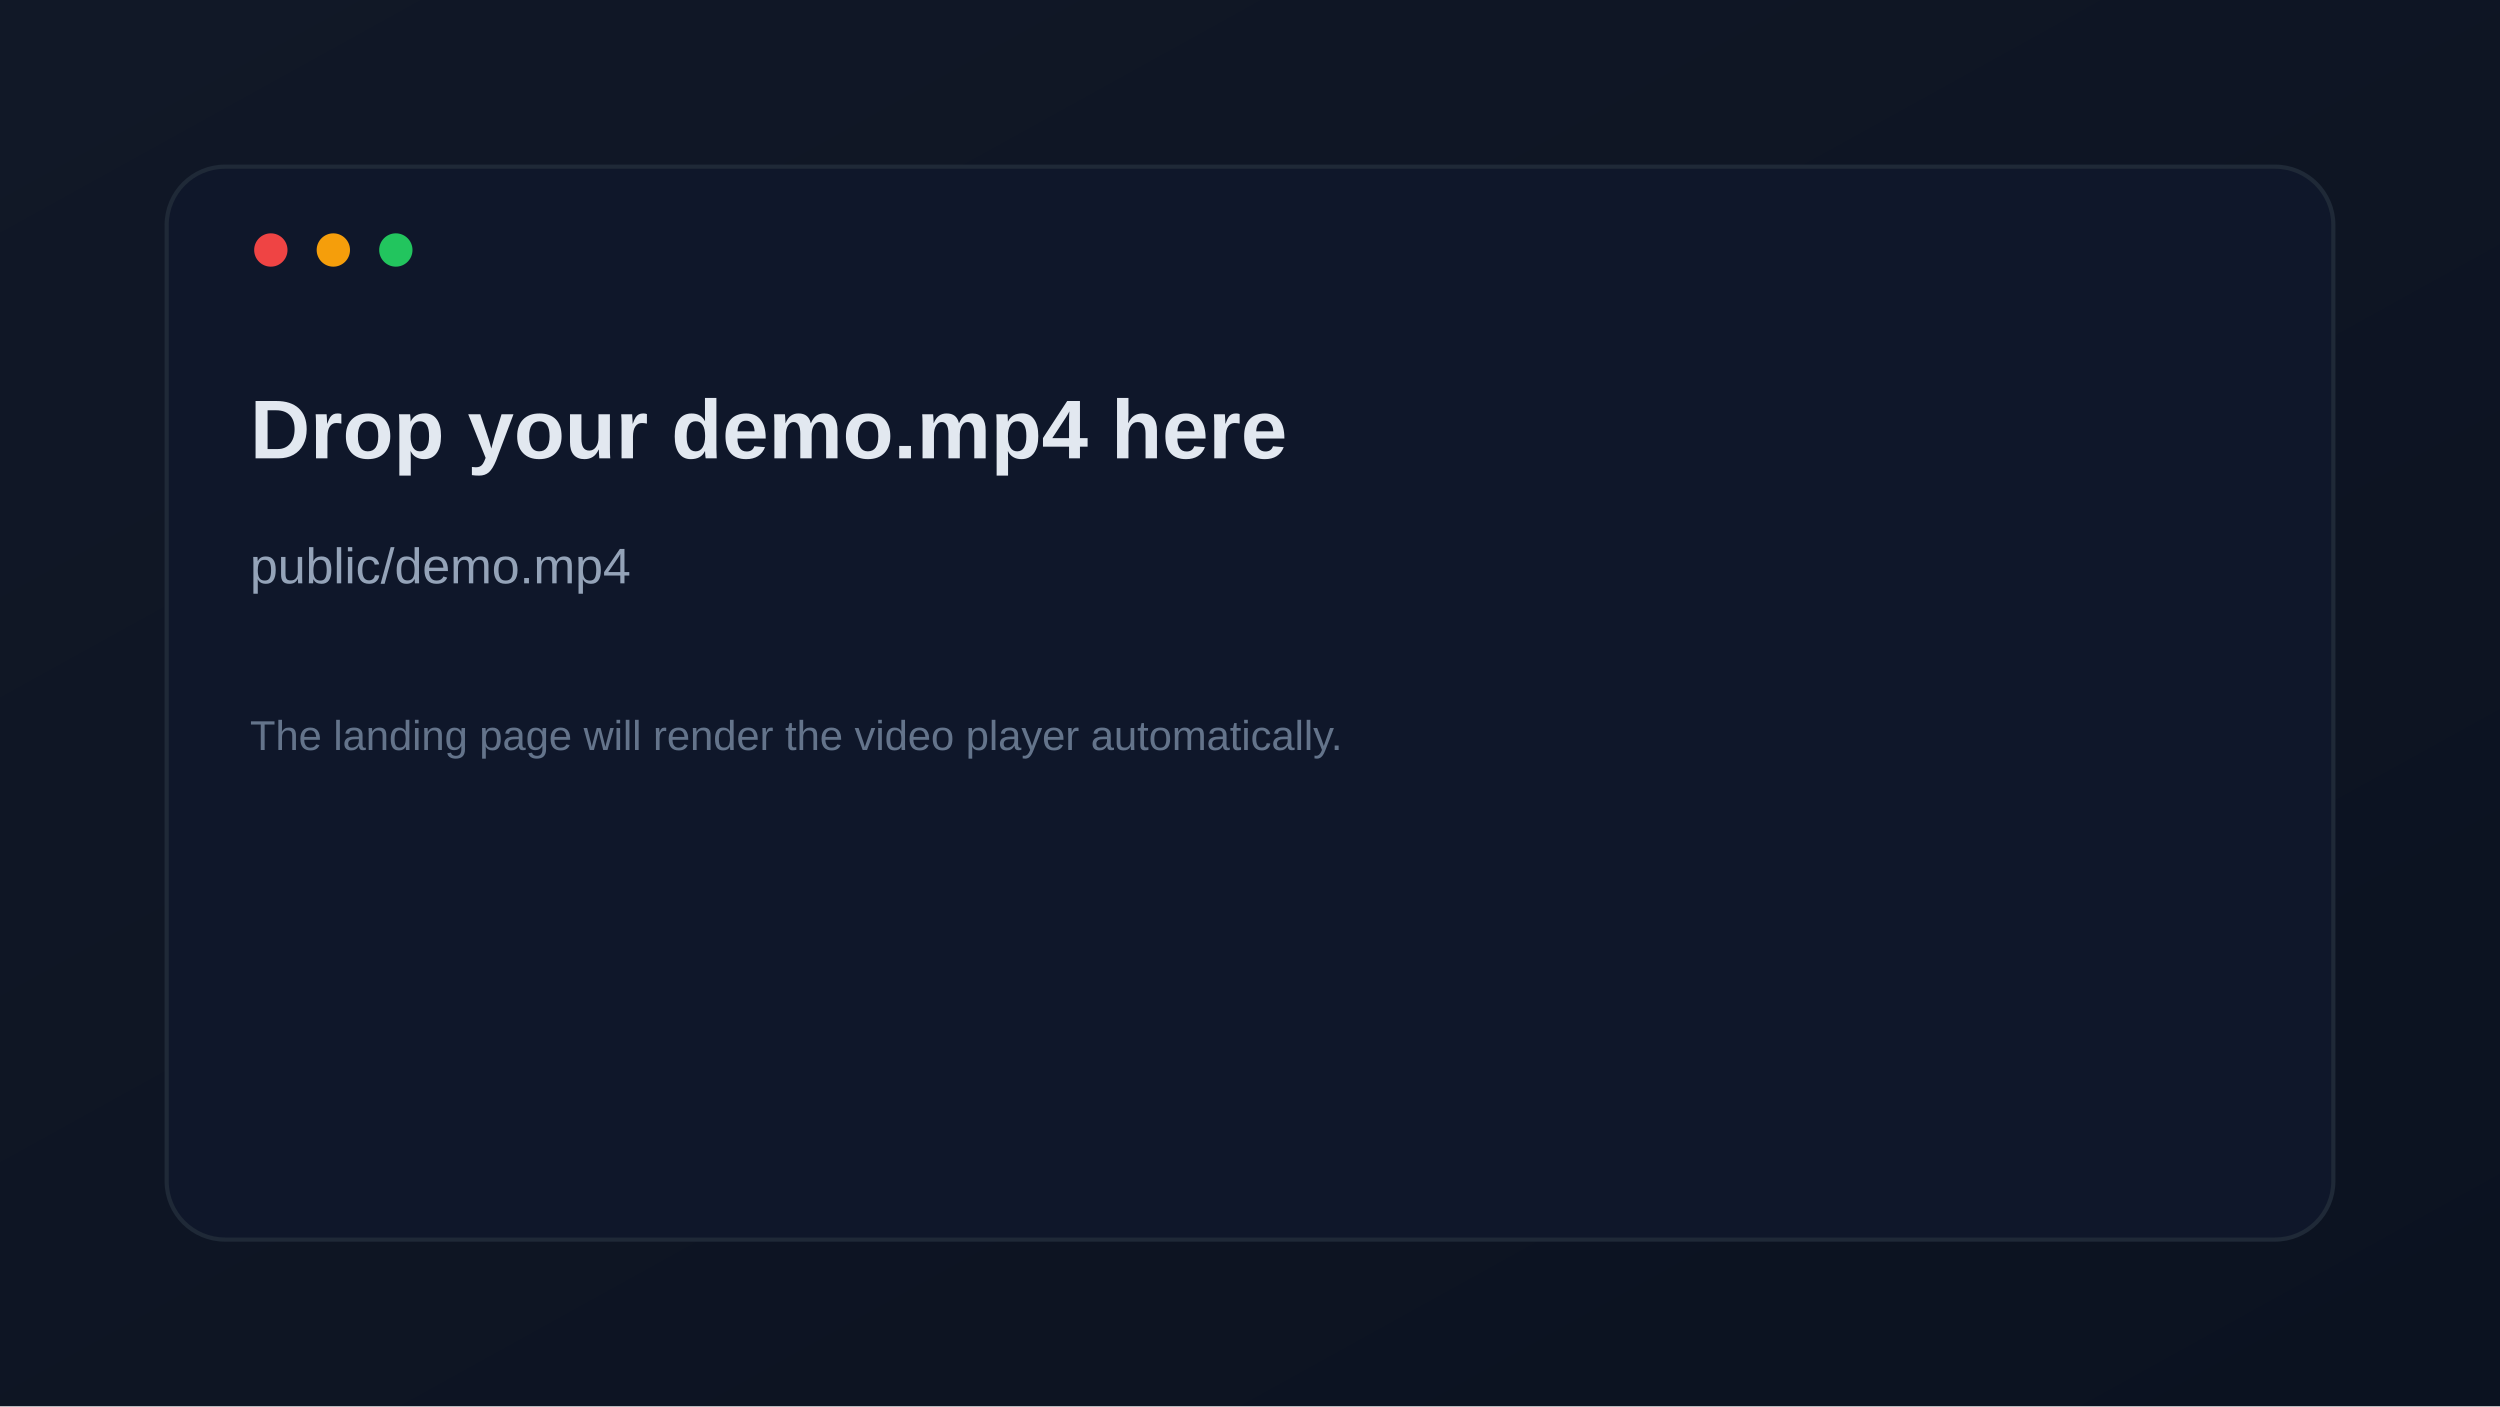
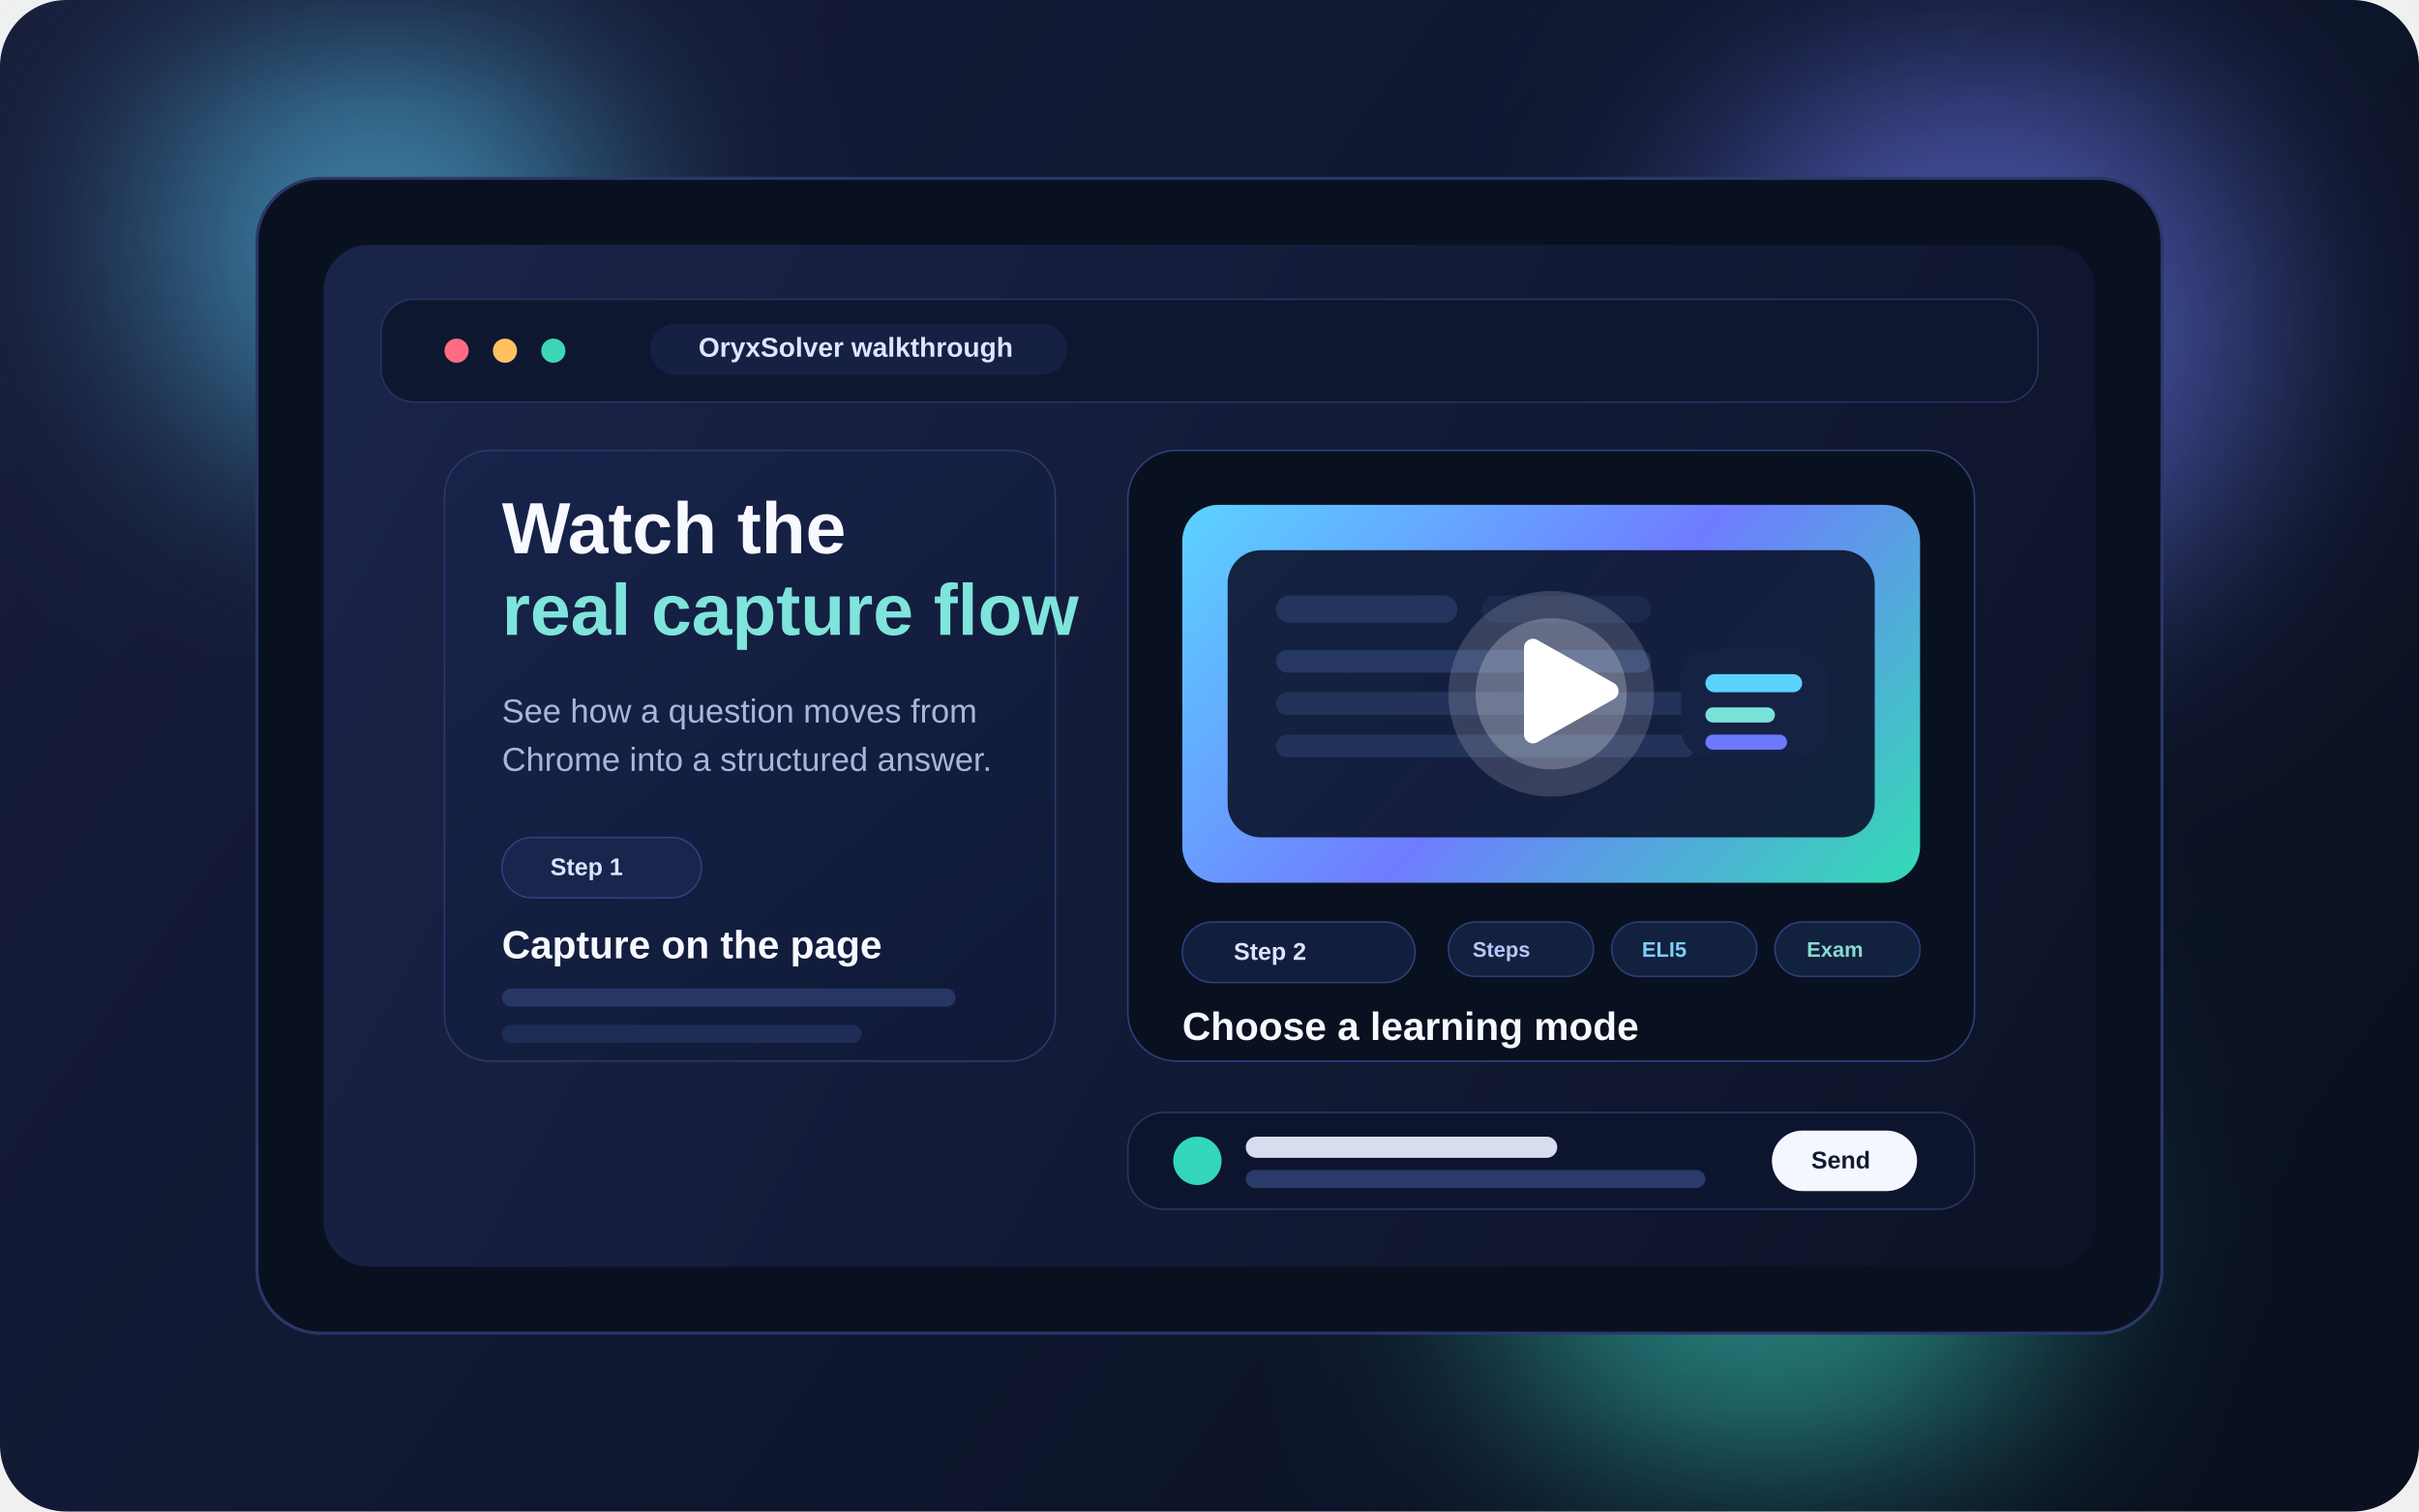
- <svg xmlns="http://www.w3.org/2000/svg" viewBox="0 0 1200 675">
+ <svg xmlns="http://www.w3.org/2000/svg" viewBox="0 0 1600 1000" fill="none">
  <defs>
-     <linearGradient id="bg" x1="0" y1="0" x2="1" y2="1">
-       <stop offset="0%" stop-color="#111827" />
-       <stop offset="100%" stop-color="#0b1220" />
+     <linearGradient id="bg" x1="120" y1="40" x2="1440" y2="980" gradientUnits="userSpaceOnUse">
+       <stop stop-color="#171D3A" />
+       <stop offset="0.48" stop-color="#0F1730" />
+       <stop offset="1" stop-color="#09101F" />
    </linearGradient>
+     <linearGradient id="frame" x1="264" y1="220" x2="1318" y2="796" gradientUnits="userSpaceOnUse">
+       <stop stop-color="#1A2348" />
+       <stop offset="1" stop-color="#0D1328" />
+     </linearGradient>
+     <linearGradient id="accent" x1="820" y1="292" x2="1195" y2="638" gradientUnits="userSpaceOnUse">
+       <stop stop-color="#5BD3FF" />
+       <stop offset="0.52" stop-color="#6F7CFF" />
+       <stop offset="1" stop-color="#37D5B9" />
+     </linearGradient>
+     <linearGradient id="cardGlow" x1="318" y1="278" x2="690" y2="720" gradientUnits="userSpaceOnUse">
+       <stop stop-color="#17234A" />
+       <stop offset="1" stop-color="#101936" />
+     </linearGradient>
+     <filter id="softGlow" x="0" y="0" width="1600" height="1000" filterUnits="userSpaceOnUse" color-interpolation-filters="sRGB">
+       <feGaussianBlur stdDeviation="72" />
+     </filter>
  </defs>
-   <rect width="1200" height="675" fill="url(#bg)" />
-   <rect x="80" y="80" width="1040" height="515" rx="28" fill="#0f172a" stroke="#1f2937" stroke-width="2" />
-   <circle cx="130" cy="120" r="8" fill="#ef4444" />
-   <circle cx="160" cy="120" r="8" fill="#f59e0b" />
-   <circle cx="190" cy="120" r="8" fill="#22c55e" />
-   <text x="120" y="220" fill="#e2e8f0" font-family="Work Sans, Arial, sans-serif" font-size="40" font-weight="700">
-     Drop your demo.mp4 here
-   </text>
-   <text x="120" y="280" fill="#94a3b8" font-family="Work Sans, Arial, sans-serif" font-size="24">
-     public/demo.mp4
-   </text>
-   <text x="120" y="360" fill="#64748b" font-family="Work Sans, Arial, sans-serif" font-size="20">
-     The landing page will render the video player automatically.
-   </text>
+   <rect width="1600" height="1000" rx="44" fill="url(#bg)" />
+   <g filter="url(#softGlow)" opacity="0.55">
+     <circle cx="250" cy="160" r="150" fill="#5ED4FF" />
+     <circle cx="1310" cy="220" r="190" fill="#7582FF" />
+     <circle cx="1170" cy="810" r="185" fill="#3BD3BD" />
+   </g>
+   <rect x="170" y="118" width="1260" height="764" rx="42" fill="#091121" stroke="#2B3768" stroke-width="2" />
+   <rect x="214" y="162" width="1172" height="676" rx="30" fill="url(#frame)" />
+   <rect x="252" y="198" width="1096" height="68" rx="22" fill="#0E1730" stroke="#27335F" />
+   <circle cx="302" cy="232" r="8" fill="#FF6C81" />
+   <circle cx="334" cy="232" r="8" fill="#FFC161" />
+   <circle cx="366" cy="232" r="8" fill="#3CD7B9" />
+   <rect x="430" y="214" width="276" height="34" rx="17" fill="#152043" />
+   <text x="462" y="236" fill="#DDE5FF" font-family="Sora, Arial, sans-serif" font-size="18" font-weight="700">OryxSolver walkthrough</text>
+   <rect x="294" y="298" width="404" height="404" rx="30" fill="url(#cardGlow)" stroke="#2B396A" />
+   <text x="332" y="366" fill="#F7F9FF" font-family="Sora, Arial, sans-serif" font-size="48" font-weight="800">Watch the</text>
+   <text x="332" y="420" fill="#7FE4DB" font-family="Sora, Arial, sans-serif" font-size="48" font-weight="800">real capture flow</text>
+   <text x="332" y="478" fill="#AAB5DA" font-family="Sora, Arial, sans-serif" font-size="22" font-weight="500">See how a question moves from</text>
+   <text x="332" y="510" fill="#AAB5DA" font-family="Sora, Arial, sans-serif" font-size="22" font-weight="500">Chrome into a structured answer.</text>
+   <rect x="332" y="554" width="132" height="40" rx="20" fill="#18264E" stroke="#30407C" />
+   <text x="364" y="579" fill="#DCE4FF" font-family="Sora, Arial, sans-serif" font-size="16" font-weight="700">Step 1</text>
+   <text x="332" y="634" fill="#F7F9FF" font-family="Sora, Arial, sans-serif" font-size="26" font-weight="700">Capture on the page</text>
+   <rect x="332" y="654" width="300" height="12" rx="6" fill="#263766" />
+   <rect x="332" y="678" width="238" height="12" rx="6" fill="#1E2D56" />
+   <rect x="746" y="298" width="560" height="404" rx="32" fill="#091121" stroke="#30407C" />
+   <rect x="782" y="334" width="488" height="250" rx="24" fill="url(#accent)" />
+   <rect x="812" y="364" width="428" height="190" rx="22" fill="#0E1630" fill-opacity="0.92" />
+   <rect x="844" y="394" width="120" height="18" rx="9" fill="#24345E" />
+   <rect x="980" y="394" width="112" height="18" rx="9" fill="#1B294C" />
+   <rect x="844" y="430" width="248" height="15" rx="7.5" fill="#253762" />
+   <rect x="844" y="458" width="326" height="15" rx="7.5" fill="#223259" />
+   <rect x="844" y="486" width="278" height="15" rx="7.5" fill="#223259" />
+   <rect x="1112" y="430" width="96" height="71" rx="18" fill="#162243" />
+   <rect x="1128" y="446" width="64" height="12" rx="6" fill="#5BD3FF" />
+   <rect x="1128" y="468" width="46" height="10" rx="5" fill="#7AE1D9" />
+   <rect x="1128" y="486" width="54" height="10" rx="5" fill="#6D79FF" />
+   <circle cx="1026" cy="459" r="68" fill="#F4F7FF" fill-opacity="0.16" />
+   <circle cx="1026" cy="459" r="50" fill="#F4F7FF" fill-opacity="0.24" />
+   <path d="M1008 428.5C1008 424.027 1012.84 421.158 1016.82 423.395L1067.44 451.895C1071.59 454.229 1071.59 460.201 1067.44 462.535L1016.82 491.035C1012.84 493.272 1008 490.403 1008 485.93V428.5Z" fill="white" />
+   <rect x="782" y="610" width="154" height="40" rx="20" fill="#131E3E" stroke="#30407C" />
+   <text x="816" y="635" fill="#DCE4FF" font-family="Sora, Arial, sans-serif" font-size="16" font-weight="700">Step 2</text>
+   <text x="782" y="688" fill="#F7F9FF" font-family="Sora, Arial, sans-serif" font-size="26" font-weight="700">Choose a learning mode</text>
+   <rect x="1174" y="610" width="96" height="36" rx="18" fill="#12213D" stroke="#2D3E77" />
+   <text x="1195" y="633" fill="#89DAD0" font-family="Sora, Arial, sans-serif" font-size="14" font-weight="700">Exam</text>
+   <rect x="1066" y="610" width="96" height="36" rx="18" fill="#12213D" stroke="#2D3E77" />
+   <text x="1086" y="633" fill="#7ECFFF" font-family="Sora, Arial, sans-serif" font-size="14" font-weight="700">ELI5</text>
+   <rect x="958" y="610" width="96" height="36" rx="18" fill="#12213D" stroke="#2D3E77" />
+   <text x="974" y="633" fill="#B9C5FF" font-family="Sora, Arial, sans-serif" font-size="14" font-weight="700">Steps</text>
+   <rect x="746" y="736" width="560" height="64" rx="24" fill="#0C152D" stroke="#273764" />
+   <circle cx="792" cy="768" r="16" fill="#34D7B9" />
+   <rect x="824" y="752" width="206" height="14" rx="7" fill="#E8EEFF" fill-opacity="0.92" />
+   <rect x="824" y="774" width="304" height="12" rx="6" fill="#2A3A69" />
+   <rect x="1172" y="748" width="96" height="40" rx="20" fill="#F4F7FF" />
+   <text x="1198" y="773" fill="#131B31" font-family="Sora, Arial, sans-serif" font-size="16" font-weight="800">Send</text>
</svg>
